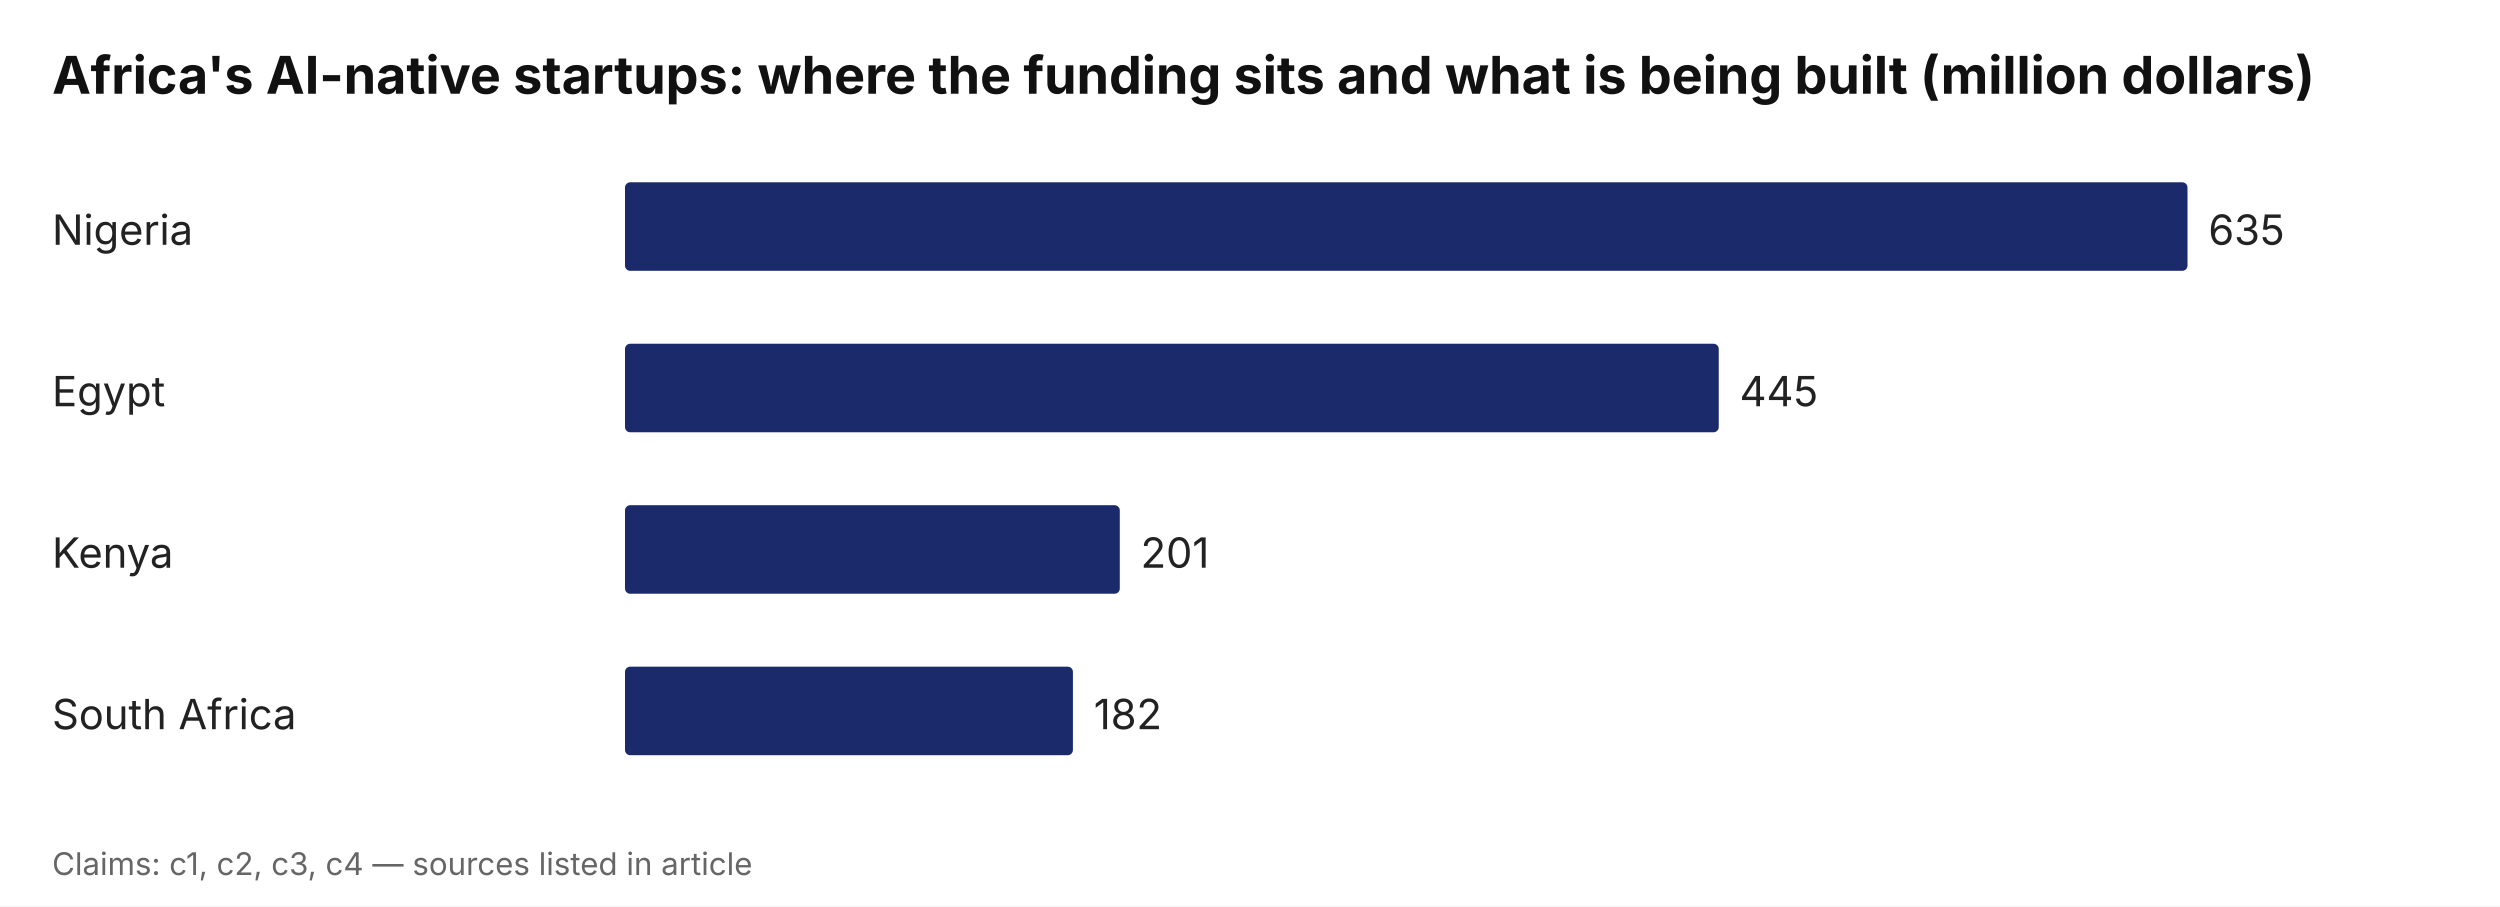
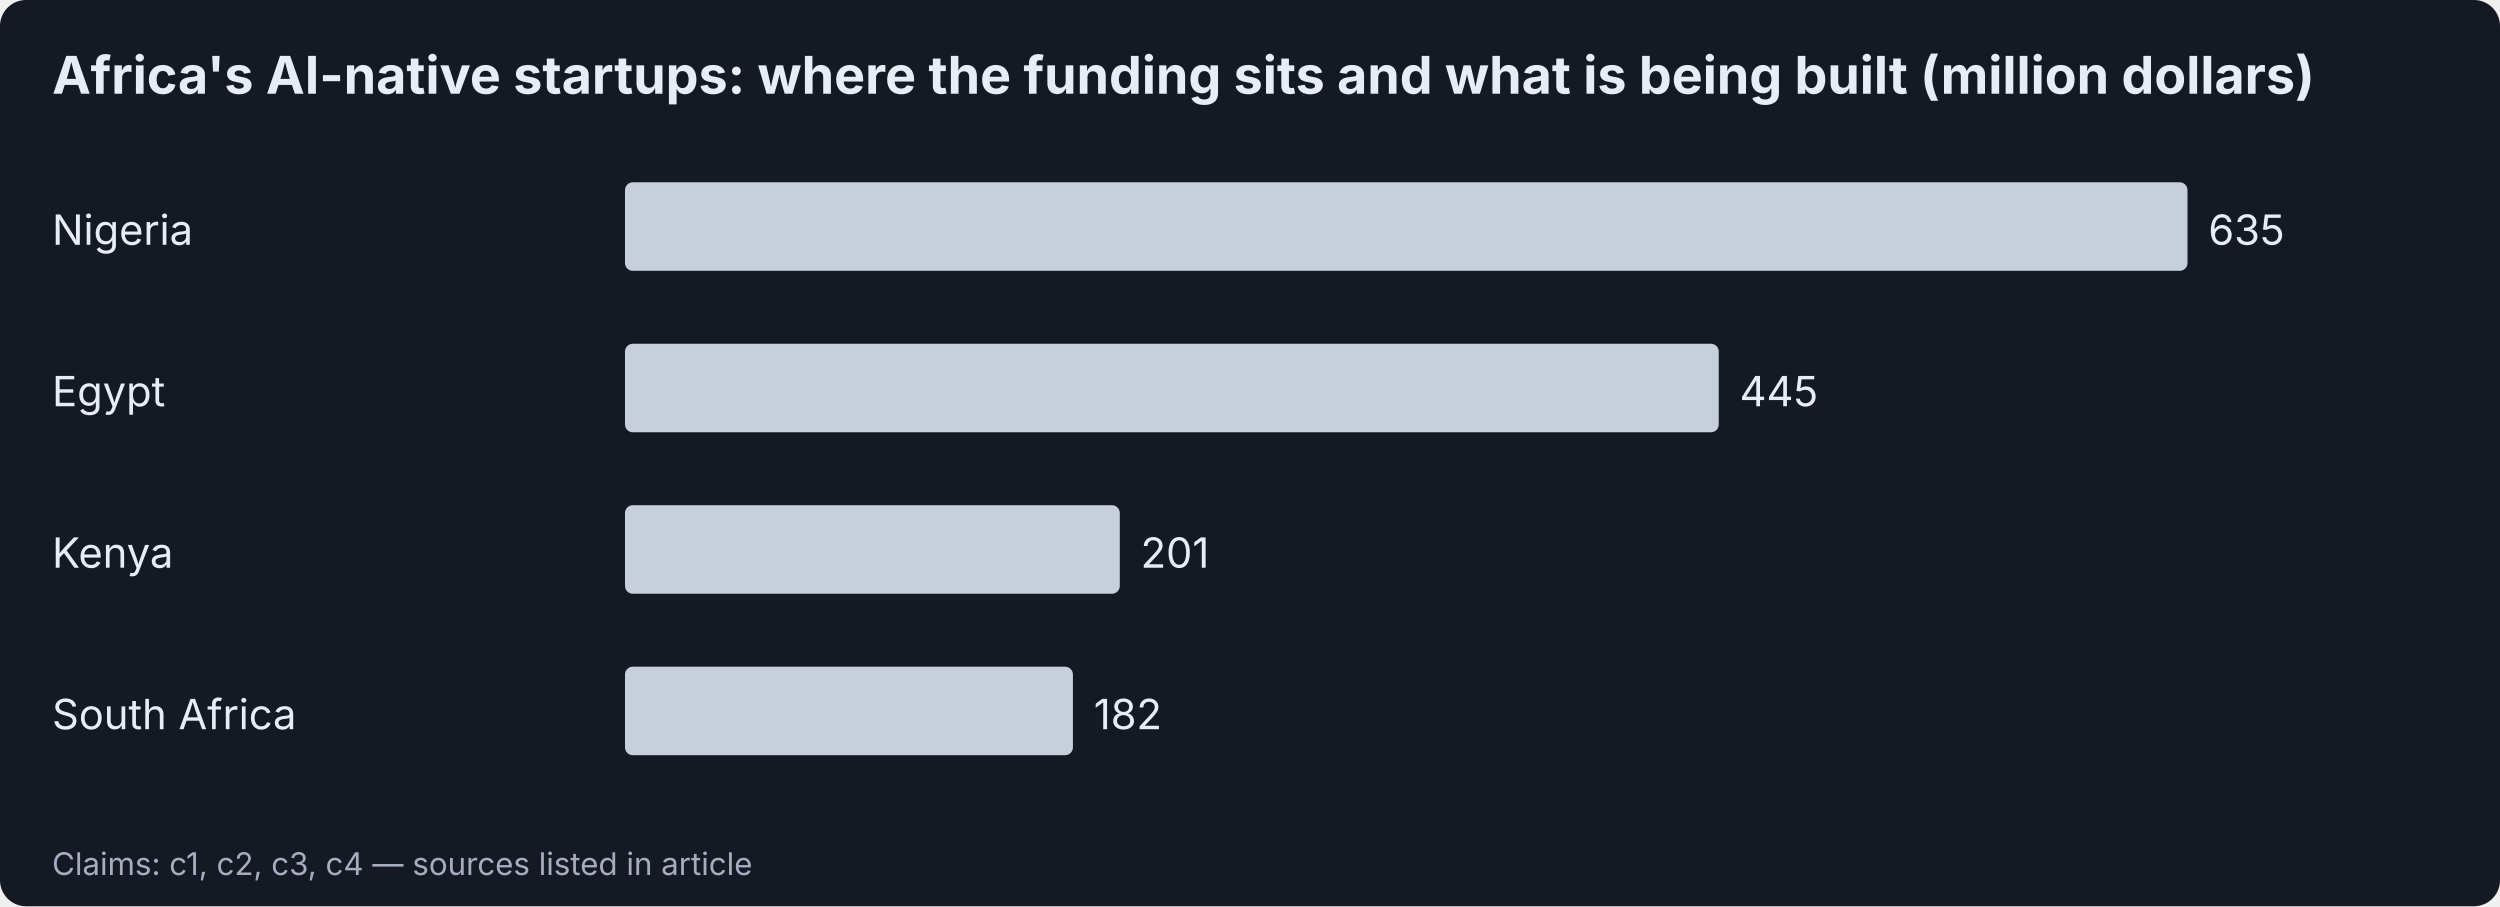
<svg xmlns="http://www.w3.org/2000/svg" viewBox="0 0 960 348" font-family="Inter,Arial,sans-serif">
-   <rect width="960" height="348" fill="#fff" />
-   <text x="20" y="36" font-size="20" font-weight="700" fill="#111">Africa's AI-native startups: where the funding sits and what is being built (million dollars)</text>
-   <text x="20" y="94" font-size="16" fill="#222">Nigeria</text>
-   <rect x="240" y="70" width="600" height="34" rx="2" fill="#1B2A6B" />
-   <text x="848" y="94" font-size="16" fill="#222">635</text>
-   <text x="20" y="156" font-size="16" fill="#222">Egypt</text>
-   <rect x="240" y="132" width="420" height="34" rx="2" fill="#1B2A6B" />
-   <text x="668" y="156" font-size="16" fill="#222">445</text>
-   <text x="20" y="218" font-size="16" fill="#222">Kenya</text>
-   <rect x="240" y="194" width="190" height="34" rx="2" fill="#1B2A6B" />
-   <text x="438" y="218" font-size="16" fill="#222">201</text>
-   <text x="20" y="280" font-size="16" fill="#222">South Africa</text>
-   <rect x="240" y="256" width="172" height="34" rx="2" fill="#1B2A6B" />
-   <text x="420" y="280" font-size="16" fill="#222">182</text>
-   <text x="20" y="336" font-size="12" fill="#666">Claims: c1, c2, c3, c4 — sources listed in article</text>
+   <rect width="960" height="348" rx="10" fill="#141923" />
+   <text x="20" y="36" font-size="20" font-weight="700" fill="#E8ECF4">Africa's AI-native startups: where the funding sits and what is being built (million dollars)</text>
+   <text x="20" y="94" font-size="16" fill="#E8ECF4">Nigeria</text>
+   <rect x="240" y="70" width="600" height="34" rx="3" fill="#C7CFDD" />
+   <text x="848" y="94" font-size="16" fill="#E8ECF4">635</text>
+   <text x="20" y="156" font-size="16" fill="#E8ECF4">Egypt</text>
+   <rect x="240" y="132" width="420" height="34" rx="3" fill="#C7CFDD" />
+   <text x="668" y="156" font-size="16" fill="#E8ECF4">445</text>
+   <text x="20" y="218" font-size="16" fill="#E8ECF4">Kenya</text>
+   <rect x="240" y="194" width="190" height="34" rx="3" fill="#C7CFDD" />
+   <text x="438" y="218" font-size="16" fill="#E8ECF4">201</text>
+   <text x="20" y="280" font-size="16" fill="#E8ECF4">South Africa</text>
+   <rect x="240" y="256" width="172" height="34" rx="3" fill="#C7CFDD" />
+   <text x="420" y="280" font-size="16" fill="#E8ECF4">182</text>
+   <text x="20" y="336" font-size="12" fill="#A5AEC0">Claims: c1, c2, c3, c4 — sources listed in article</text>
</svg>
